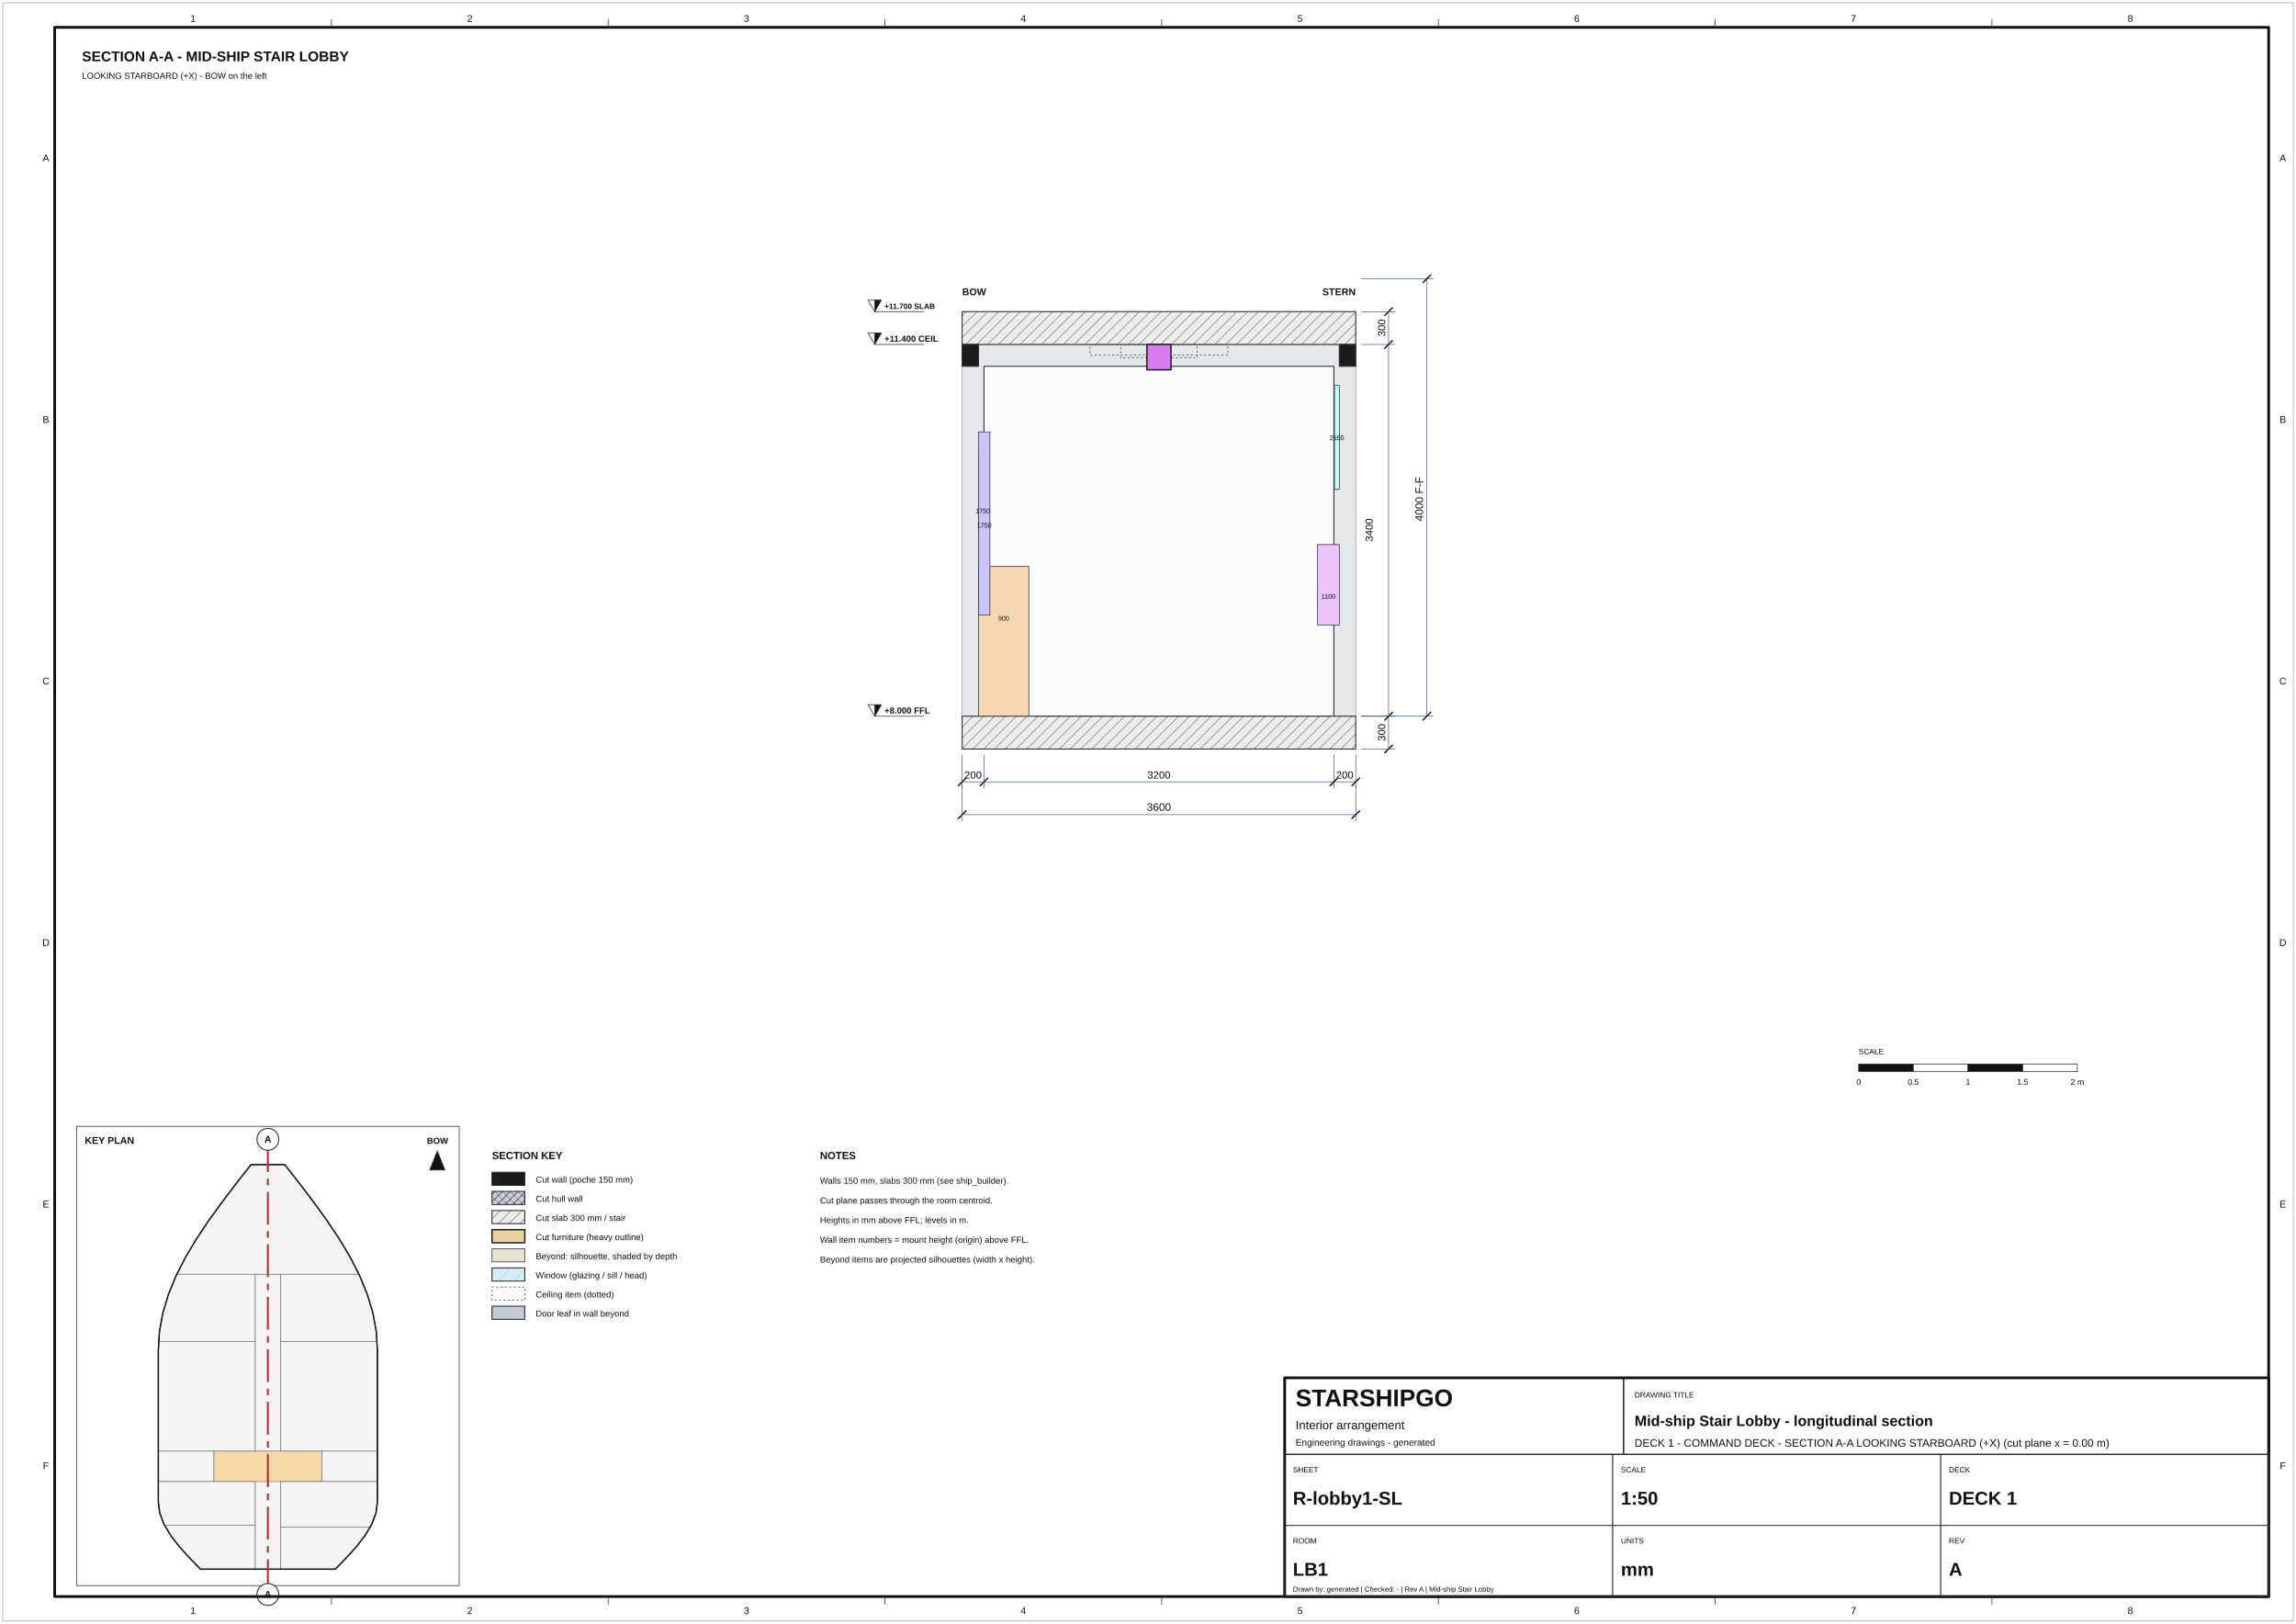
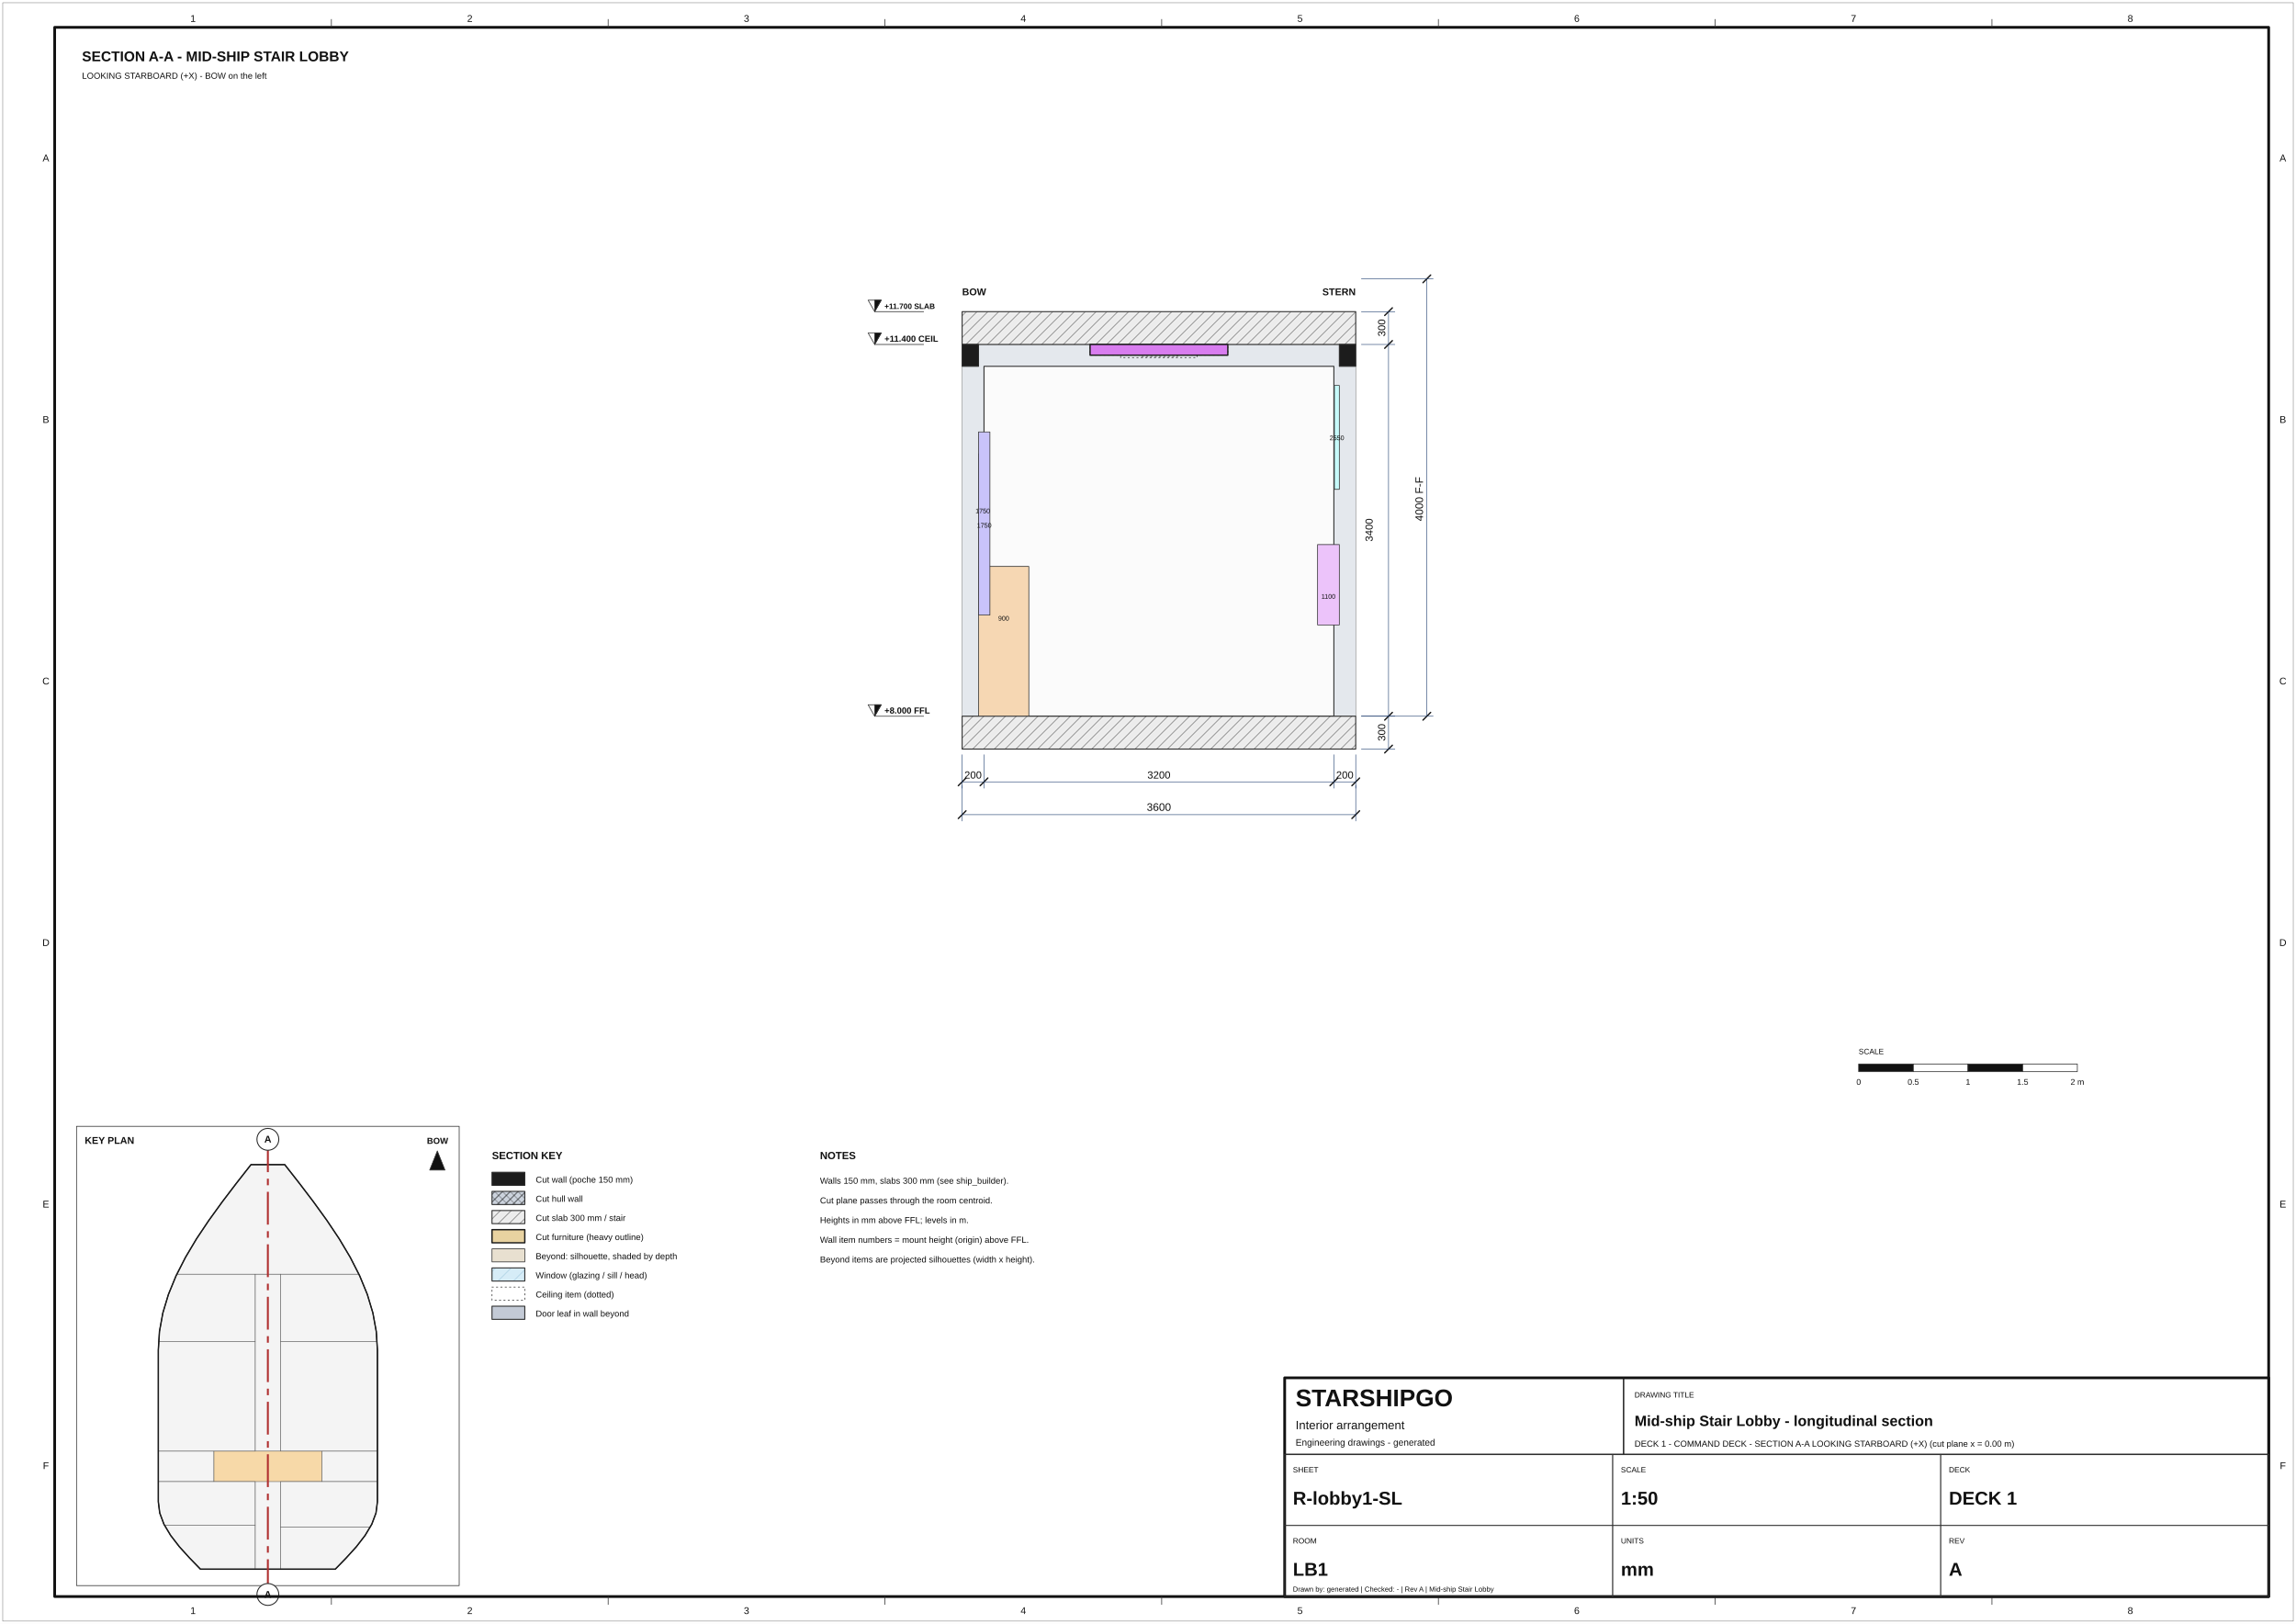
<svg xmlns="http://www.w3.org/2000/svg" width="420mm" height="297mm" viewBox="0 0 420 297">
  <style>
.t{font-family:Arial, Helvetica, 'DejaVu Sans', sans-serif;fill:#111}
.b{font-weight:bold}.i{font-style:italic}
.h{stroke:#111;stroke-width:.5;stroke-linejoin:round;stroke-linecap:round}
.m{stroke:#1a1a1a;stroke-width:.25;stroke-linejoin:round;stroke-linecap:round}
.n{stroke:#2a2a2a;stroke-width:.18;stroke-linejoin:round}
.f{stroke:#333;stroke-width:.13;stroke-linejoin:round}
.x{stroke:#555;stroke-width:.07}
.g{stroke:#9a9a9a;stroke-width:.1}
.gg{stroke:#c4c4c4;stroke-width:.08}
.d{stroke:#1d3c6e;stroke-width:.1}
.dsh{stroke:#222;stroke-width:.18;stroke-dasharray:1.6 .8}
.dot{stroke:#444;stroke-width:.14;stroke-dasharray:.25 .55;stroke-linecap:round}
.hid{stroke:#777;stroke-width:.12;stroke-dasharray:1 .7}
.cl{stroke:#b03030;stroke-width:.12;stroke-dasharray:5 1 1 1}
.cut{stroke:#b03030;stroke-width:.35;stroke-dasharray:6 1.2 1.2 1.2}
.red{stroke:#b03030;stroke-width:.13;stroke-dasharray:1.2 .7}
.none{stroke:none}
.halo{paint-order:stroke;stroke:#fff;stroke-width:.8;stroke-linejoin:round}
</style>
  <defs>
    <pattern id="hSlab" width="1.4" height="1.4" patternUnits="userSpaceOnUse" patternTransform="rotate(45)">
      <rect width="1.4" height="1.4" fill="#ececec" />
      <line x1="0" y1="0" x2="0" y2="1.4" stroke="#222" stroke-width=".13" />
    </pattern>
    <pattern id="hHull" width="1" height="1" patternUnits="userSpaceOnUse" patternTransform="rotate(45)">
      <rect width="1" height="1" fill="#c9d0da" />
      <line x1="0" y1="0" x2="0" y2="1" stroke="#111" stroke-width=".2" />
      <line x1="0" y1="0" x2="1" y2="0" stroke="#111" stroke-width=".1" />
    </pattern>
    <pattern id="hHole" width="1.6" height="1.6" patternUnits="userSpaceOnUse" patternTransform="rotate(-45)">
      <line x1="0" y1="0" x2="0" y2="1.6" stroke="#444" stroke-width=".12" />
    </pattern>
    <pattern id="hZone" width="1.8" height="1.8" patternUnits="userSpaceOnUse" patternTransform="rotate(45)">
      <line x1="0" y1="0" x2="0" y2="1.8" stroke="#d08080" stroke-width=".1" />
    </pattern>
    <pattern id="hPlen" width="1.6" height="1.6" patternUnits="userSpaceOnUse">
      <circle cx=".4" cy=".4" r=".12" fill="#888" />
      <circle cx="1.2" cy="1.2" r=".12" fill="#888" />
    </pattern>
    <pattern id="hGlass" width="2" height="2" patternUnits="userSpaceOnUse" patternTransform="rotate(45)">
      <rect width="2" height="2" fill="#d6ecf7" />
      <line x1="0" y1="0" x2="0" y2="2" stroke="#5a9abb" stroke-width=".08" />
    </pattern>
    <pattern id="hFloor" width="1.2" height="1.2" patternUnits="userSpaceOnUse" patternTransform="rotate(-45)">
      <rect width="1.2" height="1.2" fill="#f2f2f2" />
      <line x1="0" y1="0" x2="0" y2="1.2" stroke="#555" stroke-width=".1" />
    </pattern>
  </defs>
  <rect x="0" y="0" width="420" height="297" fill="#ffffff" />
  <text x="15" y="11.2" font-size="2.6" class="t b">SECTION A-A - MID-SHIP STAIR LOBBY</text>
  <text x="15" y="14.4" font-size="1.6" class="t" fill="#555">LOOKING STARBOARD (+X)  -  BOW on the left</text>
  <clipPath id="clipA">
    <rect x="175.7" y="56.7" width="72.6" height="80.6" />
  </clipPath>
  <g clip-path="url(#clipA)">
    <polygon points="176,63 248,63 248,131 176,131" class="x" fill="#e4e8ed" />
    <polygon points="180,67 244,67 244,131 180,131" class="n" fill="#fbfbfb" />
    <polygon points="179,83 180.56,83 180.56,109 179,109" class="f" fill="#dbbbf7" />
    <polygon points="205,63 219,63 219,65.4 205,65.4" class="dot" fill="none" />
+     <polygon points="208.62,63 215.38,63 215.38,65.2 208.62,65.2" class="dot" fill="none" />
    <polygon points="244.1,70.5 245,70.5 245,89.5 244.1,89.5" class="f" fill="#c6fafa" />
-     <polygon points="199.4,63 224.6,63 224.6,64.96 199.4,64.96" class="dot" fill="none" />
    <polygon points="179,103.6 188.2,103.6 188.2,131.2 179,131.2" class="f" fill="#f6d7b3" />
    <polygon points="179,79 181.08,79 181.08,112.5 179,112.5" class="f" fill="#c9c3fa" />
    <polygon points="241.02,99.6 245,99.6 245,114.3 241.02,114.3" class="f" fill="#ecc3fa" />
-     <polygon points="209.8,63 214.2,63 214.2,67.64 209.8,67.64" class="dot" fill="none" />
+     <polygon points="199.4,63 224.6,63 224.6,64.96 199.4,64.96" class="dot" fill="none" />
    <polygon points="176,131 248,131 248,137 176,137" class="n" fill="url(#hSlab)" />
    <polygon points="176,57 248,57 248,63 176,63" class="n" fill="url(#hSlab)" />
    <polygon points="176,63 179,63 179,67 176,67" class="n" fill="#1c1c1c" />
    <polygon points="245,63 248,63 248,67 245,67" class="n" fill="#1c1c1c" />
-     <polygon points="209.8,63 214.2,63 214.2,67.64 209.8,67.64" class="m" fill="#d87def" />
+     <polygon points="199.4,63 224.6,63 224.6,64.96 199.4,64.96" class="m" fill="#d87def" />
  </g>
  <text x="183.6" y="113.5" font-size="1.2" class="t" text-anchor="middle" fill="#444">900</text>
  <text x="180.04" y="96.5" font-size="1.2" class="t" text-anchor="middle" fill="#444">1750</text>
  <text x="243.01" y="109.5" font-size="1.2" class="t" text-anchor="middle" fill="#444">1100</text>
  <text x="179.78" y="93.86" font-size="1.2" class="t" text-anchor="middle" fill="#444">1750</text>
  <text x="244.55" y="80.5" font-size="1.2" class="t" text-anchor="middle" fill="#444">2550</text>
  <text x="176" y="54" font-size="1.8" class="t b">BOW</text>
  <text x="248" y="54" font-size="1.8" class="t b" text-anchor="end">STERN</text>
  <line x1="254" y1="137" x2="254" y2="57" class="d" />
  <line x1="253.3" y1="137.7" x2="254.7" y2="136.3" class="m" />
  <line x1="249" y1="137" x2="255.2" y2="137" class="d" />
  <line x1="253.3" y1="131.7" x2="254.7" y2="130.3" class="m" />
  <line x1="249" y1="131" x2="255.2" y2="131" class="d" />
  <line x1="253.3" y1="63.7" x2="254.7" y2="62.3" class="m" />
  <line x1="249" y1="63" x2="255.2" y2="63" class="d" />
  <line x1="253.3" y1="57.7" x2="254.7" y2="56.3" class="m" />
  <line x1="249" y1="57" x2="255.2" y2="57" class="d" />
  <text x="253.4" y="135.54" font-size="1.9" class="t" transform="rotate(-90 253.4 135.54)">300</text>
  <text x="251.1" y="99.05" font-size="1.9" class="t" transform="rotate(-90 251.1 99.05)">3400</text>
  <text x="253.4" y="61.54" font-size="1.9" class="t" transform="rotate(-90 253.4 61.54)">300</text>
  <line x1="261" y1="51" x2="261" y2="131" class="d" />
  <line x1="260.3" y1="51.7" x2="261.7" y2="50.3" class="m" />
  <line x1="260.3" y1="131.7" x2="261.7" y2="130.3" class="m" />
  <line x1="249" y1="51" x2="262.2" y2="51" class="d" />
  <line x1="249" y1="131" x2="262.2" y2="131" class="d" />
  <text x="260.3" y="95.32" font-size="2" class="t" transform="rotate(-90 260.3 95.32)">4000 F-F</text>
  <line x1="160" y1="131" x2="169" y2="131" class="f" />
  <polygon points="160,131 158.8,128.9 161.2,128.9" class="f" fill="#fff" />
  <polygon points="160,131 161.2,128.9 160,128.9" class="f" fill="#111" />
  <text x="161.8" y="130.5" font-size="1.6" class="t b">+8.000 FFL</text>
  <line x1="160" y1="63" x2="169" y2="63" class="f" />
  <polygon points="160,63 158.8,60.9 161.2,60.9" class="f" fill="#fff" />
  <polygon points="160,63 161.2,60.9 160,60.9" class="f" fill="#111" />
  <text x="161.8" y="62.5" font-size="1.6" class="t b">+11.400 CEIL</text>
  <line x1="160" y1="57" x2="169" y2="57" class="f" />
  <polygon points="160,57 158.8,54.9 161.2,54.9" class="f" fill="#fff" />
  <polygon points="160,57 161.2,54.9 160,54.9" class="f" fill="#111" />
  <text x="161.8" y="56.5" font-size="1.4" class="t b">+11.700 SLAB</text>
  <line x1="176" y1="143" x2="248" y2="143" class="d" />
  <line x1="175.3" y1="143.7" x2="176.7" y2="142.3" class="m" />
  <line x1="176" y1="138" x2="176" y2="144.2" class="d" />
  <line x1="179.3" y1="143.7" x2="180.7" y2="142.3" class="m" />
  <line x1="180" y1="138" x2="180" y2="144.2" class="d" />
  <line x1="243.3" y1="143.7" x2="244.7" y2="142.3" class="m" />
  <line x1="244" y1="138" x2="244" y2="144.2" class="d" />
  <line x1="247.3" y1="143.7" x2="248.7" y2="142.3" class="m" />
  <line x1="248" y1="138" x2="248" y2="144.2" class="d" />
  <text x="178" y="142.4" font-size="1.9" class="t" text-anchor="middle">200</text>
  <text x="212" y="142.4" font-size="1.9" class="t" text-anchor="middle">3200</text>
  <text x="246" y="142.4" font-size="1.9" class="t" text-anchor="middle">200</text>
  <line x1="176" y1="149" x2="248" y2="149" class="d" />
  <line x1="175.3" y1="149.7" x2="176.7" y2="148.3" class="m" />
  <line x1="247.3" y1="149.7" x2="248.7" y2="148.3" class="m" />
  <line x1="176" y1="143.6" x2="176" y2="150.2" class="d" />
  <line x1="248" y1="143.6" x2="248" y2="150.2" class="d" />
  <text x="212" y="148.3" font-size="2" class="t" text-anchor="middle">3600</text>
  <text x="340" y="192.8" font-size="1.4" class="t" fill="#666">SCALE</text>
  <rect x="340" y="194.6" width="10" height="1.4" class="f" fill="#111" />
  <rect x="350" y="194.6" width="10" height="1.4" class="f" fill="#fff" />
  <rect x="360" y="194.6" width="10" height="1.4" class="f" fill="#111" />
  <rect x="370" y="194.6" width="10" height="1.4" class="f" fill="#fff" />
  <text x="340" y="198.4" font-size="1.5" class="t" text-anchor="middle">0</text>
  <text x="350" y="198.4" font-size="1.5" class="t" text-anchor="middle">0.5</text>
  <text x="360" y="198.4" font-size="1.5" class="t" text-anchor="middle">1</text>
  <text x="370" y="198.4" font-size="1.5" class="t" text-anchor="middle">1.5</text>
  <text x="380" y="198.4" font-size="1.5" class="t" text-anchor="middle">2 m</text>
  <rect x="14" y="206" width="70" height="84" class="f" fill="none" />
  <text x="15.5" y="209.2" font-size="1.8" class="t b">KEY PLAN</text>
  <polygon points="52.08,213 54.74,216.39 57.32,219.78 59.78,223.18 62.05,226.57 64.07,229.96 65.8,233.35 67.19,236.74 68.21,240.13 68.83,243.53 69.04,246.92 69.04,274.67 68.78,276.72 68.01,278.78 66.78,280.83 65.19,282.89 63.33,284.94 61.33,287 36.67,287 34.67,284.94 32.81,282.89 31.22,280.83 29.99,278.78 29.22,276.72 28.96,274.67 28.96,246.92 29.17,243.53 29.79,240.13 30.81,236.74 32.2,233.35 33.93,229.96 35.95,226.57 38.22,223.18 40.68,219.78 43.26,216.39 45.92,213" class="n" fill="#f4f4f4" />
  <polygon points="46.69,233.04 51.31,233.04 51.31,265.42 46.69,265.42" class="x" fill="none" />
  <polygon points="46.69,270.97 51.31,270.97 51.31,287 46.69,287" class="x" fill="none" />
  <polygon points="39.13,265.42 58.87,265.42 58.87,270.97 39.13,270.97" class="x" fill="#f7d9a8" />
  <polygon points="28.96,265.42 39.13,265.42 39.13,270.97 28.96,270.97" class="x" fill="none" />
  <polygon points="58.87,265.42 69.04,265.42 69.04,270.97 58.87,270.97" class="x" fill="none" />
  <polygon points="33.93,229.96 35.95,226.57 38.22,223.18 40.68,219.78 43.26,216.39 45.92,213 52.08,213 54.74,216.39 57.32,219.78 59.78,223.18 62.05,226.57 64.07,229.96 65.65,233.04 32.35,233.04" class="x" fill="none" />
  <polygon points="29.17,243.53 29.79,240.13 30.81,236.74 32.2,233.35 32.35,233.04 46.69,233.04 46.69,245.38 29.05,245.38" class="x" fill="none" />
  <polygon points="28.96,246.92 29.05,245.38 46.69,245.38 46.69,265.42 28.96,265.42" class="x" fill="none" />
  <polygon points="51.31,233.04 65.65,233.04 65.8,233.35 67.19,236.74 68.21,240.13 68.83,243.53 68.95,245.38 51.31,245.38" class="x" fill="none" />
  <polygon points="51.31,245.38 68.95,245.38 69.04,246.92 69.04,265.42 51.31,265.42" class="x" fill="none" />
  <polygon points="29.99,278.78 29.22,276.72 28.96,274.67 28.96,270.97 46.69,270.97 46.69,278.98 30.11,278.98" class="x" fill="none" />
  <polygon points="34.67,284.94 32.81,282.89 31.22,280.83 30.11,278.98 46.69,278.98 46.69,287 36.67,287" class="x" fill="none" />
  <polygon points="51.31,270.97 69.04,270.97 69.04,274.67 68.78,276.72 68.01,278.78 67.7,279.29 51.31,279.29" class="x" fill="none" />
  <polygon points="51.31,279.29 67.7,279.29 66.78,280.83 65.19,282.89 63.33,284.94 61.33,287 51.31,287" class="x" fill="none" />
  <polygon points="52.08,213 54.74,216.39 57.32,219.78 59.78,223.18 62.05,226.57 64.07,229.96 65.8,233.35 67.19,236.74 68.21,240.13 68.83,243.53 69.04,246.92 69.04,274.67 68.78,276.72 68.01,278.78 66.78,280.83 65.19,282.89 63.33,284.94 61.33,287 36.67,287 34.67,284.94 32.81,282.89 31.22,280.83 29.99,278.78 29.22,276.72 28.96,274.67 28.96,246.92 29.17,243.53 29.79,240.13 30.81,236.74 32.2,233.35 33.93,229.96 35.95,226.57 38.22,223.18 40.68,219.78 43.26,216.39 45.92,213" class="m" fill="none" />
  <line x1="49" y1="208.38" x2="49" y2="291.62" class="cut" />
  <circle cx="49" cy="208.38" r="2" class="n" fill="#fff" />
  <text x="49" y="208.97" font-size="1.8" class="t b" text-anchor="middle">A</text>
  <circle cx="49" cy="291.62" r="2" class="n" fill="#fff" />
  <text x="49" y="292.23" font-size="1.8" class="t b" text-anchor="middle">A</text>
  <text x="82" y="209.2" font-size="1.6" class="t b" text-anchor="end">BOW</text>
  <polygon points="80,210.5 81.4,214 78.6,214" class="f" fill="#111" />
  <text x="90" y="212" font-size="1.9" class="t b">SECTION KEY</text>
  <rect x="90" y="214.4" width="6" height="2.4" class="n" fill="#1c1c1c" />
  <text x="98" y="216.3" font-size="1.6" class="t">Cut wall (poche 150 mm)</text>
  <rect x="90" y="217.9" width="6" height="2.4" class="n" fill="url(#hHull)" />
  <text x="98" y="219.8" font-size="1.6" class="t">Cut hull wall</text>
  <rect x="90" y="221.4" width="6" height="2.4" class="n" fill="url(#hSlab)" />
  <text x="98" y="223.3" font-size="1.6" class="t">Cut slab 300 mm / stair</text>
  <rect x="90" y="224.9" width="6" height="2.4" class="m" fill="#e8d2a0" />
  <text x="98" y="226.8" font-size="1.6" class="t">Cut furniture (heavy outline)</text>
  <rect x="90" y="228.4" width="6" height="2.4" class="f" fill="#e8e0d0" />
  <text x="98" y="230.3" font-size="1.6" class="t">Beyond: silhouette, shaded by depth</text>
  <rect x="90" y="231.9" width="6" height="2.4" class="n" fill="url(#hGlass)" />
  <text x="98" y="233.8" font-size="1.6" class="t">Window (glazing / sill / head)</text>
  <rect x="90" y="235.4" width="6" height="2.4" class="dot" fill="none" />
  <text x="98" y="237.3" font-size="1.6" class="t">Ceiling item (dotted)</text>
  <rect x="90" y="238.9" width="6" height="2.4" class="n" fill="#c3cad6" />
  <text x="98" y="240.8" font-size="1.6" class="t">Door leaf in wall beyond</text>
  <text x="150" y="212" font-size="1.9" class="t b">NOTES</text>
  <text x="150" y="216.5" font-size="1.6" class="t">Walls 150 mm, slabs 300 mm (see ship_builder).</text>
  <text x="150" y="220.1" font-size="1.6" class="t">Cut plane passes through the room centroid.</text>
  <text x="150" y="223.7" font-size="1.6" class="t">Heights in mm above FFL; levels in m.</text>
  <text x="150" y="227.3" font-size="1.6" class="t">Wall item numbers = mount height (origin) above FFL.</text>
  <text x="150" y="230.9" font-size="1.6" class="t">Beyond items are projected silhouettes (width x height).</text>
  <rect x="0.5" y="0.5" width="419" height="296" class="x" fill="none" />
  <rect x="10" y="5" width="405" height="287" class="h" fill="none" />
  <text x="35.31" y="4" font-size="1.8" class="t" text-anchor="middle">1</text>
  <text x="35.31" y="295.2" font-size="1.8" class="t" text-anchor="middle">1</text>
  <text x="85.94" y="4" font-size="1.8" class="t" text-anchor="middle">2</text>
  <text x="85.94" y="295.2" font-size="1.8" class="t" text-anchor="middle">2</text>
  <line x1="60.62" y1="3.5" x2="60.62" y2="5" class="f" />
  <line x1="60.62" y1="292" x2="60.62" y2="293.5" class="f" />
  <text x="136.56" y="4" font-size="1.8" class="t" text-anchor="middle">3</text>
  <text x="136.56" y="295.2" font-size="1.8" class="t" text-anchor="middle">3</text>
  <line x1="111.25" y1="3.5" x2="111.25" y2="5" class="f" />
  <line x1="111.25" y1="292" x2="111.25" y2="293.5" class="f" />
  <text x="187.19" y="4" font-size="1.8" class="t" text-anchor="middle">4</text>
  <text x="187.19" y="295.2" font-size="1.8" class="t" text-anchor="middle">4</text>
  <line x1="161.88" y1="3.5" x2="161.88" y2="5" class="f" />
  <line x1="161.88" y1="292" x2="161.88" y2="293.5" class="f" />
  <text x="237.81" y="4" font-size="1.8" class="t" text-anchor="middle">5</text>
  <text x="237.81" y="295.2" font-size="1.8" class="t" text-anchor="middle">5</text>
  <line x1="212.5" y1="3.5" x2="212.5" y2="5" class="f" />
  <line x1="212.5" y1="292" x2="212.5" y2="293.5" class="f" />
  <text x="288.44" y="4" font-size="1.8" class="t" text-anchor="middle">6</text>
  <text x="288.44" y="295.2" font-size="1.8" class="t" text-anchor="middle">6</text>
  <line x1="263.12" y1="3.5" x2="263.12" y2="5" class="f" />
  <line x1="263.12" y1="292" x2="263.12" y2="293.5" class="f" />
  <text x="339.06" y="4" font-size="1.8" class="t" text-anchor="middle">7</text>
  <text x="339.06" y="295.2" font-size="1.8" class="t" text-anchor="middle">7</text>
  <line x1="313.75" y1="3.5" x2="313.75" y2="5" class="f" />
  <line x1="313.75" y1="292" x2="313.75" y2="293.5" class="f" />
  <text x="389.69" y="4" font-size="1.8" class="t" text-anchor="middle">8</text>
  <text x="389.69" y="295.2" font-size="1.8" class="t" text-anchor="middle">8</text>
  <line x1="364.38" y1="3.5" x2="364.38" y2="5" class="f" />
  <line x1="364.38" y1="292" x2="364.38" y2="293.5" class="f" />
  <text x="8.4" y="29.52" font-size="1.8" class="t" text-anchor="middle">A</text>
  <text x="417.6" y="29.52" font-size="1.8" class="t" text-anchor="middle">A</text>
  <text x="8.4" y="77.35" font-size="1.8" class="t" text-anchor="middle">B</text>
  <text x="417.6" y="77.35" font-size="1.8" class="t" text-anchor="middle">B</text>
  <text x="8.4" y="125.18" font-size="1.8" class="t" text-anchor="middle">C</text>
  <text x="417.6" y="125.18" font-size="1.8" class="t" text-anchor="middle">C</text>
  <text x="8.4" y="173.02" font-size="1.8" class="t" text-anchor="middle">D</text>
  <text x="417.6" y="173.02" font-size="1.8" class="t" text-anchor="middle">D</text>
  <text x="8.4" y="220.85" font-size="1.8" class="t" text-anchor="middle">E</text>
  <text x="417.6" y="220.85" font-size="1.8" class="t" text-anchor="middle">E</text>
  <text x="8.4" y="268.68" font-size="1.8" class="t" text-anchor="middle">F</text>
  <text x="417.6" y="268.68" font-size="1.8" class="t" text-anchor="middle">F</text>
  <rect x="235" y="252" width="180" height="40" class="h" fill="#ffffff" />
  <line x1="235" y1="266" x2="415" y2="266" class="m" />
  <line x1="297" y1="252" x2="297" y2="266" class="m" />
  <text x="237" y="257.2" font-size="4.4" class="t b">STARSHIPGO</text>
  <text x="237" y="261.4" font-size="2.2" class="t">Interior arrangement</text>
  <text x="237" y="264.4" font-size="1.7" class="t" fill="#444">Engineering drawings - generated</text>
  <text x="299" y="255.6" font-size="1.4" class="t" fill="#666">DRAWING TITLE</text>
  <text x="299" y="260.8" font-size="2.7" class="t b">Mid-ship Stair Lobby - longitudinal section</text>
-   <text x="299" y="264.6" font-size="2" class="t">DECK 1 - COMMAND DECK  -  SECTION A-A LOOKING STARBOARD (+X)  (cut plane x = 0.00 m)</text>
+   <text x="299" y="264.6" font-size="1.6" class="t">DECK 1 - COMMAND DECK  -  SECTION A-A LOOKING STARBOARD (+X)  (cut plane x = 0.00 m)</text>
  <rect x="235" y="266" width="60" height="13" class="f" fill="none" />
  <text x="236.5" y="269.3" font-size="1.4" class="t" fill="#666">SHEET</text>
  <text x="236.5" y="275.2" font-size="3.4" class="t b">R-lobby1-SL</text>
  <rect x="295" y="266" width="60" height="13" class="f" fill="none" />
  <text x="296.5" y="269.3" font-size="1.4" class="t" fill="#666">SCALE</text>
  <text x="296.5" y="275.2" font-size="3.4" class="t b">1:50</text>
  <rect x="355" y="266" width="60" height="13" class="f" fill="none" />
  <text x="356.5" y="269.3" font-size="1.4" class="t" fill="#666">DECK</text>
  <text x="356.5" y="275.2" font-size="3.4" class="t b">DECK 1</text>
  <rect x="235" y="279" width="60" height="13" class="f" fill="none" />
  <text x="236.5" y="282.3" font-size="1.4" class="t" fill="#666">ROOM</text>
  <text x="236.5" y="288.2" font-size="3.4" class="t b">LB1</text>
  <rect x="295" y="279" width="60" height="13" class="f" fill="none" />
  <text x="296.5" y="282.3" font-size="1.4" class="t" fill="#666">UNITS</text>
  <text x="296.5" y="288.2" font-size="3.4" class="t b">mm</text>
  <rect x="355" y="279" width="60" height="13" class="f" fill="none" />
  <text x="356.5" y="282.3" font-size="1.4" class="t" fill="#666">REV</text>
  <text x="356.5" y="288.2" font-size="3.4" class="t b">A</text>
  <text x="236.5" y="291.1" font-size="1.3" class="t" fill="#555">Drawn by: generated   |   Checked: -   |   Rev A   |   Mid-ship Stair Lobby</text>
</svg>
